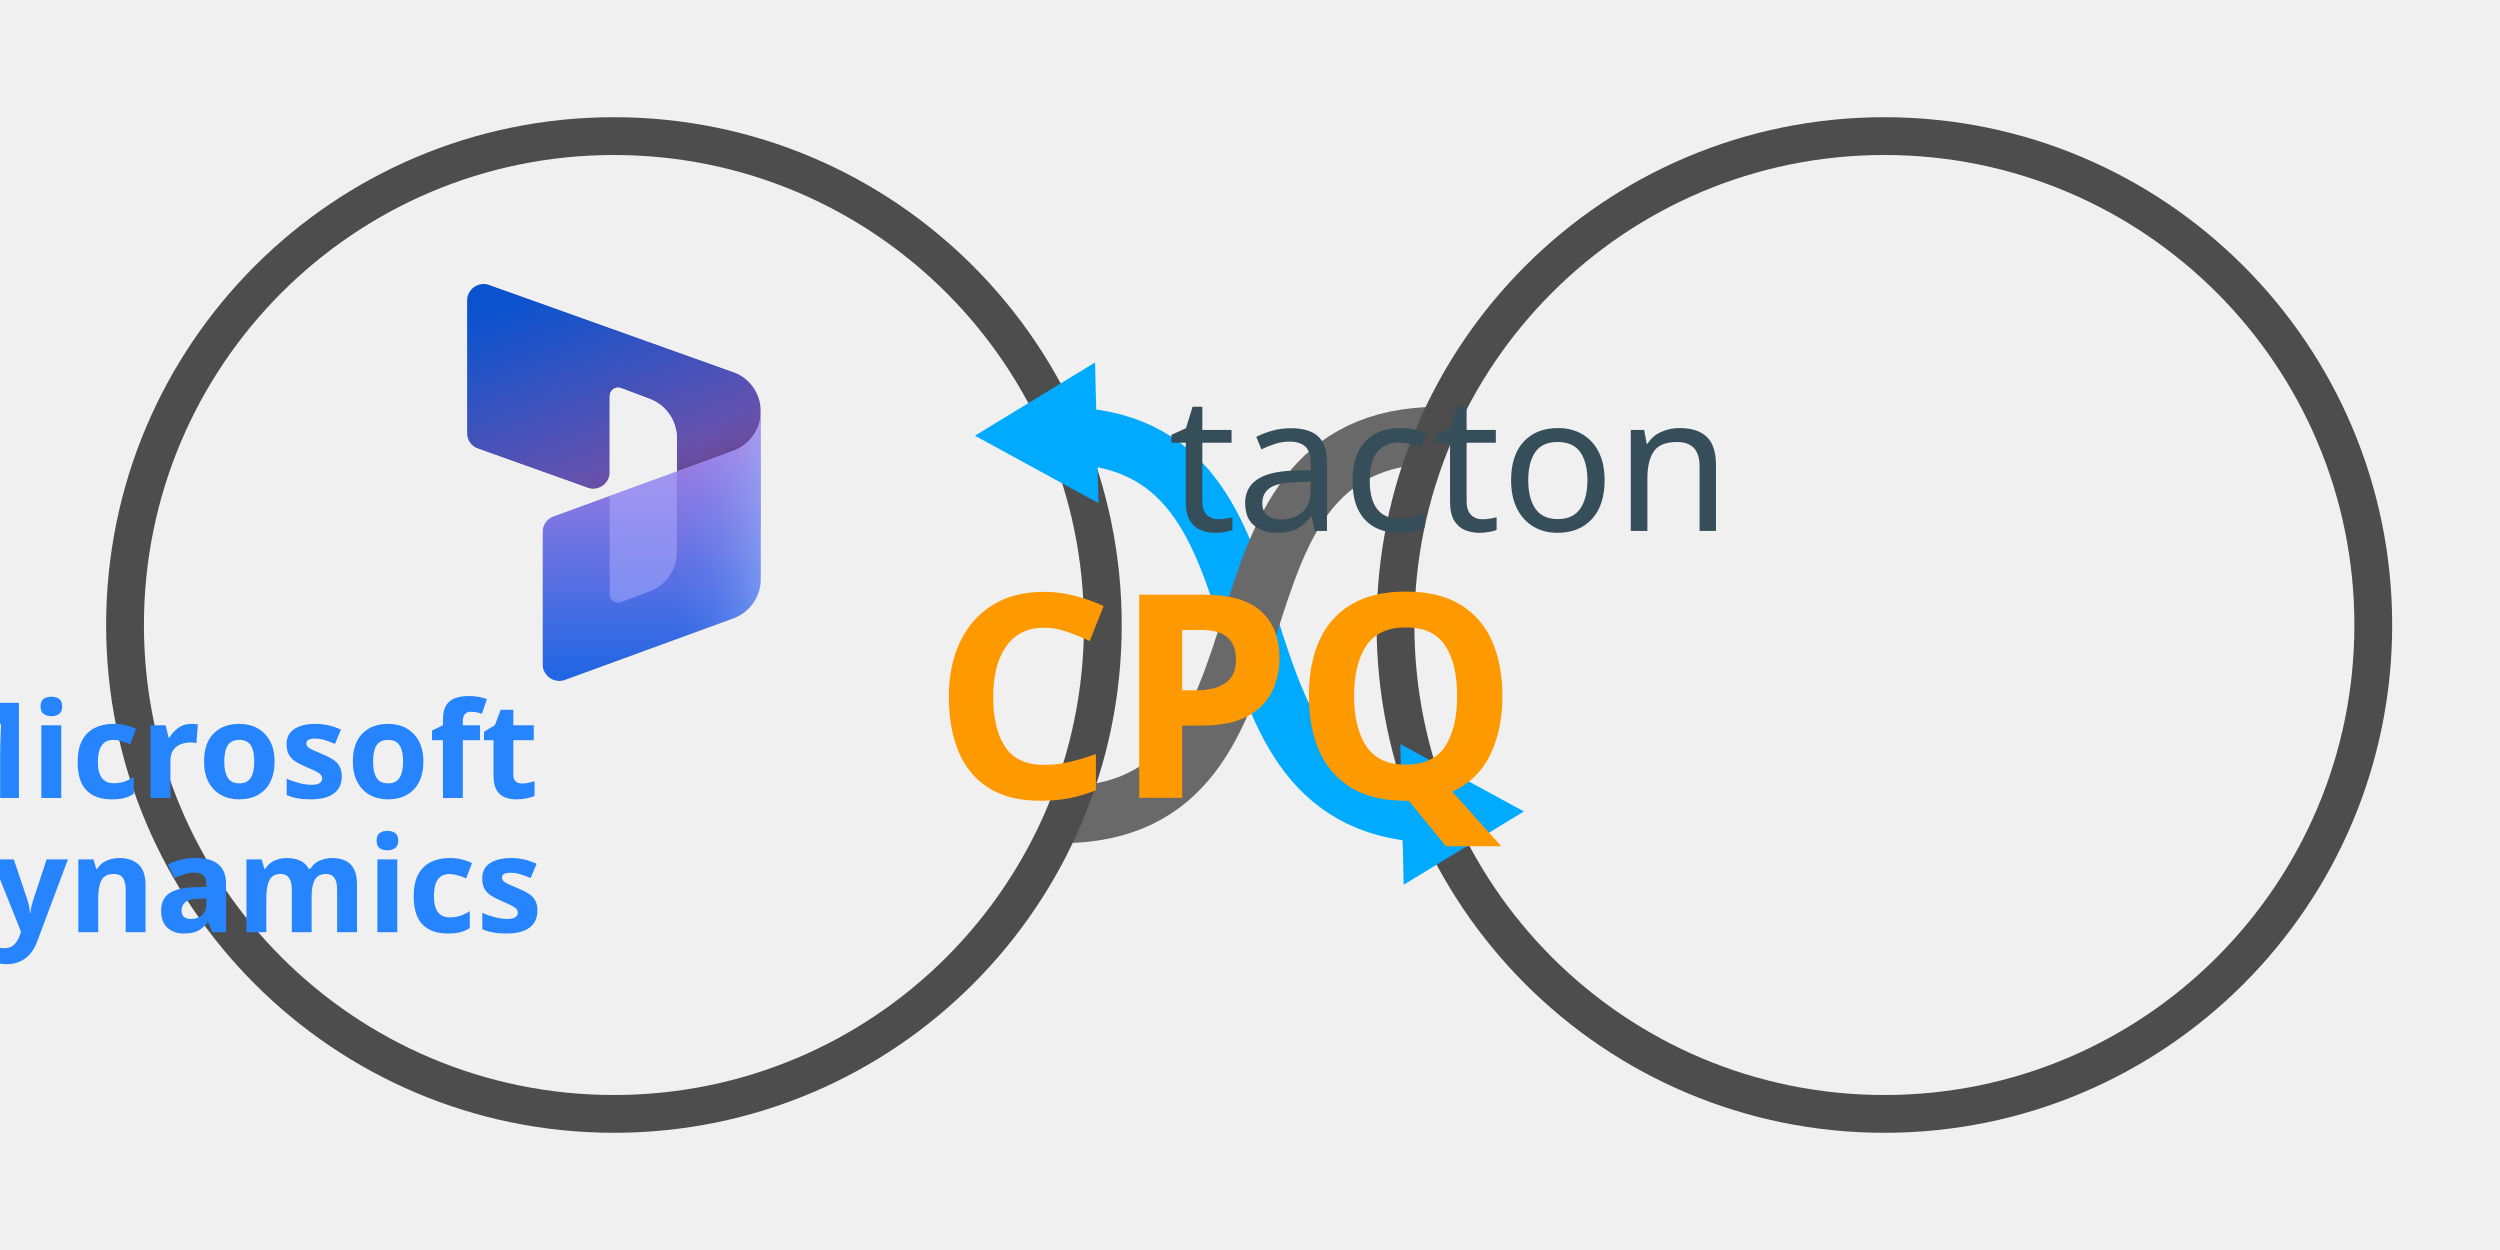
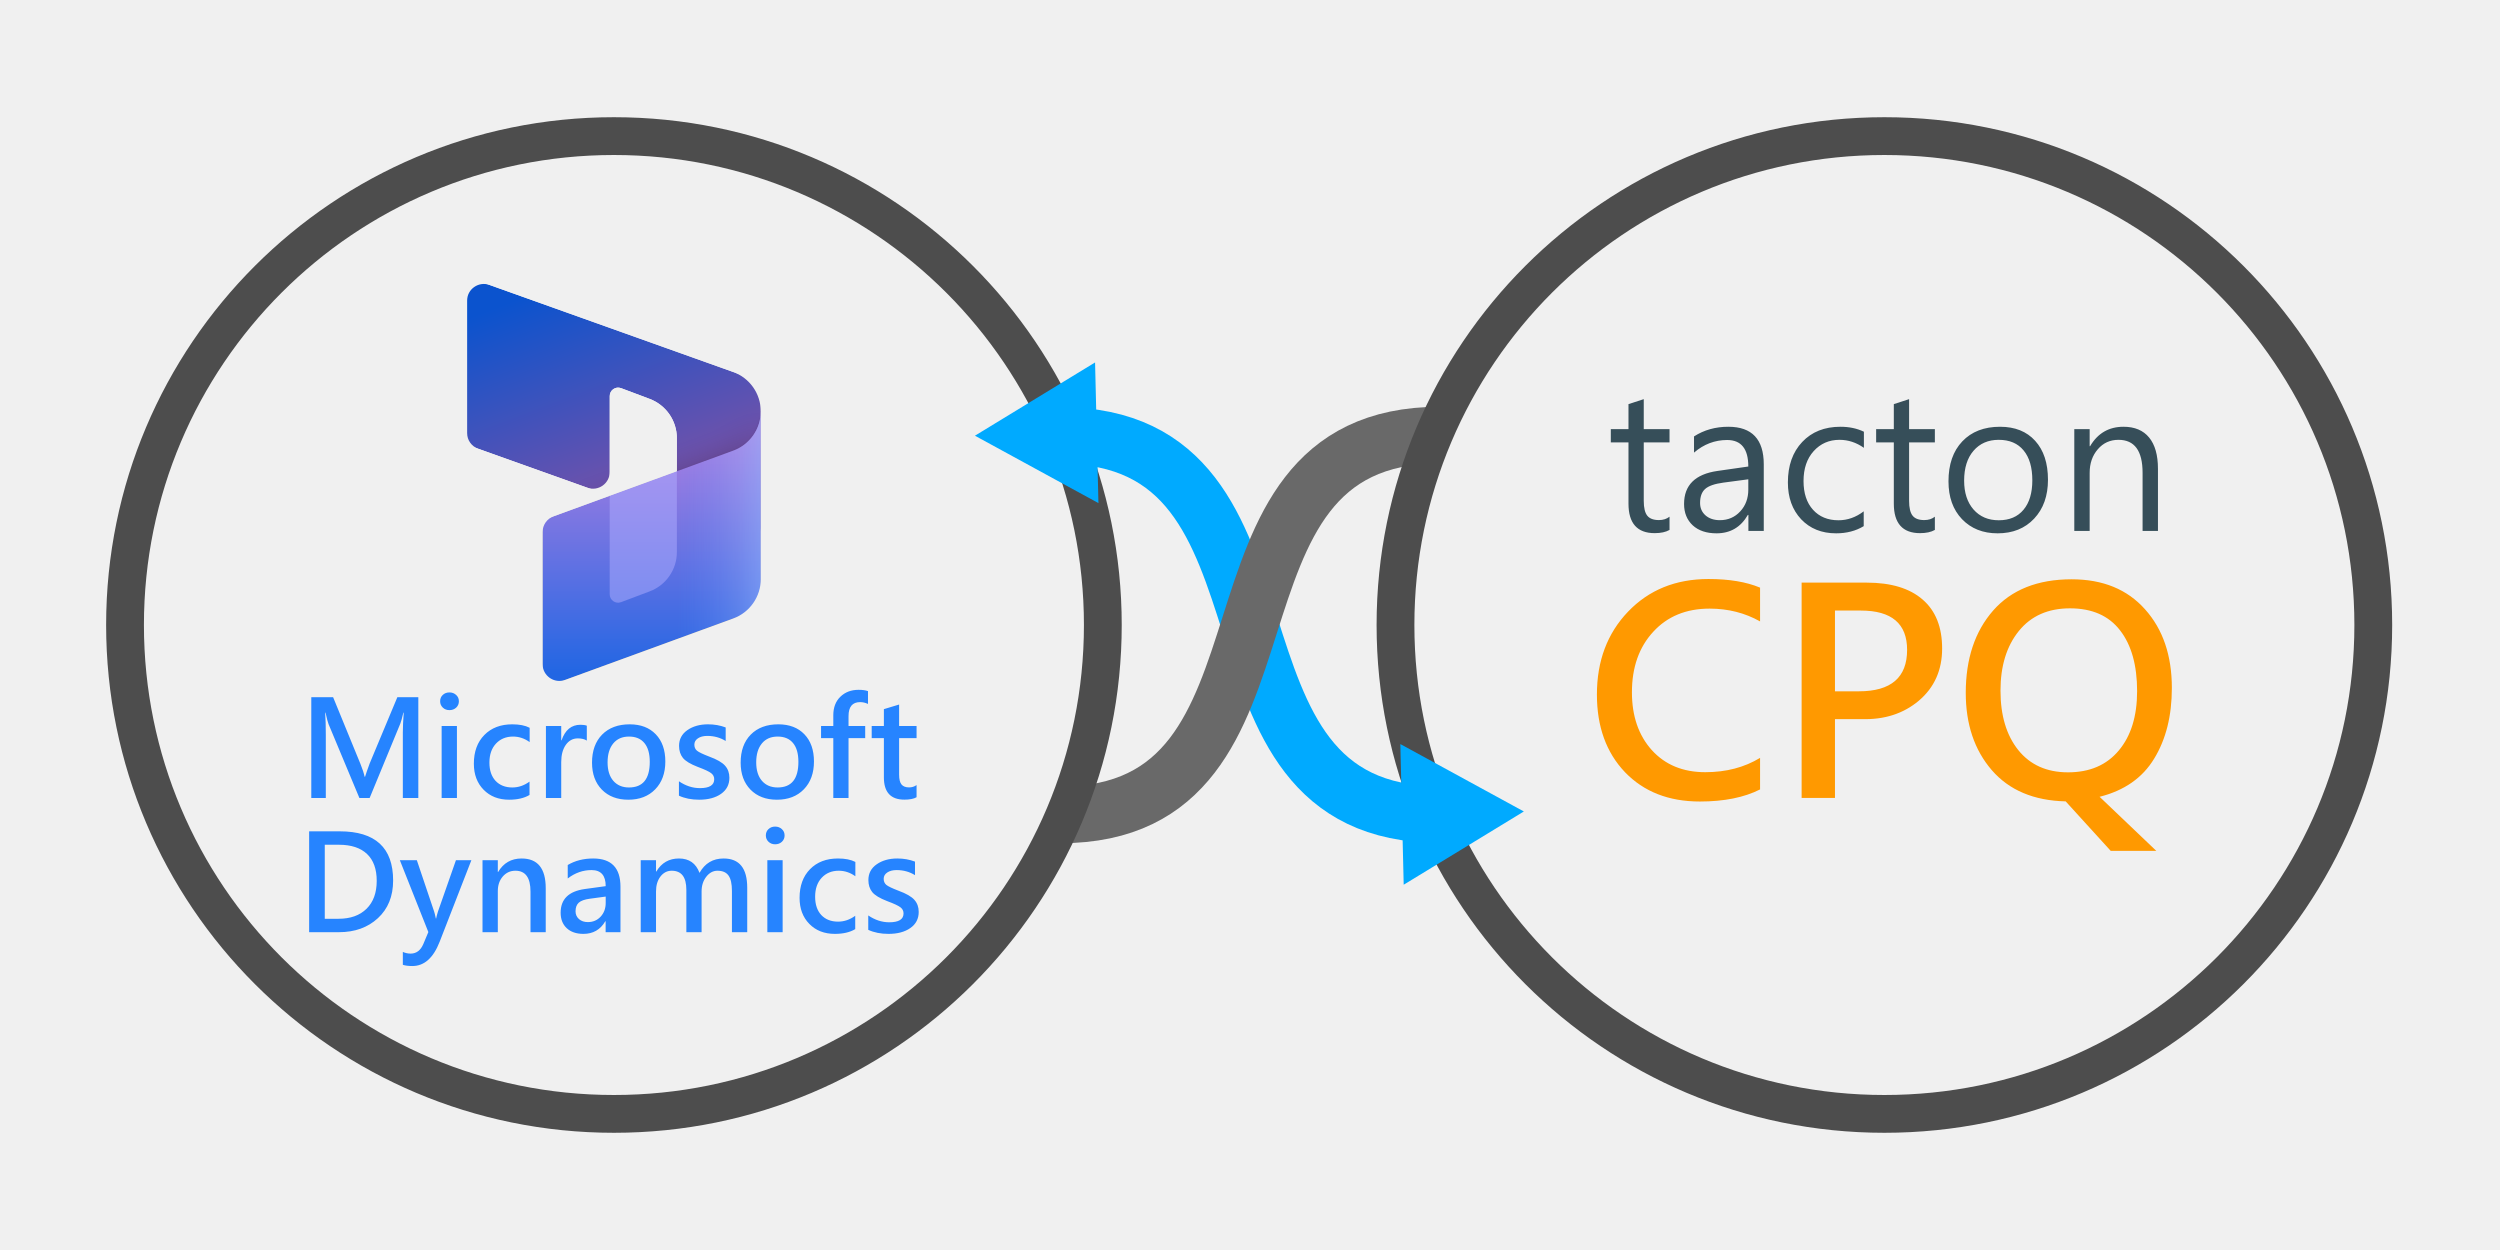
<svg xmlns="http://www.w3.org/2000/svg" xmlns:xlink="http://www.w3.org/1999/xlink" version="1.1" id="svg1" width="1000" height="500" viewBox="0 0 1000 500" xml:space="preserve">
  <defs id="defs1">
    <clipPath id="CLIPPATH_56">
      <path id="pO20KKJNwU1CrE_FoZeM0" d="M -256,-256 H 256 V 256 H -256 Z" stroke-linecap="round" />
    </clipPath>
    <style id="style1">.cls-1{fill:#2684ff;}.cls-2{fill:url(#linear-gradient);}.cls-3{fill:url(#linear-gradient-2);}</style>
    <linearGradient id="linear-gradient" x1="34.64" y1="15.35" x2="19" y2="30.99" gradientUnits="userSpaceOnUse">
      <stop offset="0.18" stop-color="#0052cc" id="stop1" />
      <stop offset="1" stop-color="#2684ff" id="stop2" />
    </linearGradient>
    <linearGradient id="linear-gradient-2" x1="38.78" y1="60.28" x2="54.39" y2="44.67" xlink:href="#linear-gradient" />
    <linearGradient id="SVGID_49" gradientUnits="userSpaceOnUse" gradientTransform="matrix(1.33,0,0,1.33,-128.21,304.56)" x1="465.522" y1="388.436" x2="465.522" y2="-143.454">
      <stop offset="0%" style="stop-color:rgb(148,148,148);stop-opacity: 1" id="stop2-5" />
      <stop offset="53%" style="stop-color:rgb(162,162,161);stop-opacity: 1" id="stop3" />
      <stop offset="100%" style="stop-color:rgb(180,180,180);stop-opacity: 1" id="stop4" />
    </linearGradient>
    <linearGradient id="SVGID_50" gradientUnits="userSpaceOnUse" gradientTransform="matrix(1.33,0,0,1.33,-128.21,304.56)" x1="613.174" y1="390.944" x2="613.174" y2="54.98">
      <stop offset="0%" style="stop-color:rgb(41,116,186);stop-opacity: 1" id="stop8" />
      <stop offset="16%" style="stop-color:rgb(47,123,191);stop-opacity: 1" id="stop9" />
      <stop offset="53%" style="stop-color:rgb(75,140,203);stop-opacity: 1" id="stop10" />
      <stop offset="82%" style="stop-color:rgb(95,152,210);stop-opacity: 1" id="stop11" />
      <stop offset="100%" style="stop-color:rgb(103,156,211);stop-opacity: 1" id="stop12" />
    </linearGradient>
    <filter id="filter0_f" x="-0.018" y="-0.015" width="1.037" height="1.029">
      <feFlood flood-opacity="0" result="BackgroundImageFix" id="feFlood1" />
      <feBlend mode="normal" in="SourceGraphic" in2="BackgroundImageFix" result="shape" id="feBlend1" />
      <feGaussianBlur stdDeviation="0.4" result="effect1_foregroundBlur" id="feGaussianBlur1" />
    </filter>
    <filter id="filter1_f" x="-0.185" y="-0.145" width="1.369" height="1.291">
      <feFlood flood-opacity="0" result="BackgroundImageFix" id="feFlood2" />
      <feBlend mode="normal" in="SourceGraphic" in2="BackgroundImageFix" result="shape" id="feBlend2" />
      <feGaussianBlur stdDeviation="4" result="effect1_foregroundBlur" id="feGaussianBlur2" />
    </filter>
    <linearGradient id="paint0_linear" x1="38.045" y1="-1" x2="56.658" y2="47.723" gradientUnits="userSpaceOnUse">
      <stop stop-color="#0B53CE" id="stop2-6" />
      <stop offset="1" stop-color="#7252AA" id="stop3-6" />
    </linearGradient>
    <linearGradient id="paint1_linear" x1="64.138" y1="93.492" x2="64.138" y2="35.415" gradientUnits="userSpaceOnUse">
      <stop stop-color="#2266E3" id="stop4-0" />
      <stop offset="1" stop-color="#AE7FE2" id="stop5-0" />
    </linearGradient>
    <linearGradient id="paint2_linear" x1="82" y1="56.786" x2="62.076" y2="56.786" gradientUnits="userSpaceOnUse">
      <stop stop-color="#94B9FF" id="stop6-6" />
      <stop offset="0.288" stop-color="#94B9FF" stop-opacity="0.524" id="stop7-4" />
      <stop offset="1" stop-color="#538FFF" stop-opacity="0" id="stop8-9" />
    </linearGradient>
    <clipPath id="clip0">
      <rect width="96" height="96" fill="white" id="rect8" />
    </clipPath>
  </defs>
  <g id="g1">
    <path id="path3" d="m 318.137,130.637 c 77.636,0 36.09,113.726 113.726,113.726" style="fill:none;stroke:#00aaff;stroke-width:17.008;stroke-linecap:butt;stroke-linejoin:miter;stroke-miterlimit:4;stroke-dasharray:none;stroke-opacity:1" transform="scale(1.333333)" />
    <path id="path4" d="m 318.031,244.469 c 77.637,0 36.09,-113.938 113.938,-113.938" style="fill:none;stroke:#696969;stroke-width:17.008;stroke-linecap:butt;stroke-linejoin:miter;stroke-miterlimit:4;stroke-dasharray:none;stroke-opacity:1" transform="scale(1.333333)" />
    <path id="path5" d="m 330.848,187.5 c 0,81.004 -65.668,146.668 -146.672,146.668 -81,0 -146.668,-65.664 -146.668,-146.668 0,-81.004 65.668,-146.668 146.668,-146.668 81.004,0 146.672,65.664 146.672,146.668 z" style="fill:none;stroke:#4d4d4d;stroke-width:11.339;stroke-linecap:butt;stroke-linejoin:miter;stroke-miterlimit:4;stroke-dasharray:none;stroke-opacity:1" transform="scale(1.333333)" />
    <path id="path6" d="m 711.984,187.5 c 0,81.004 -65.664,146.668 -146.668,146.668 -81.004,0 -146.671,-65.664 -146.671,-146.668 0,-81.004 65.667,-146.668 146.671,-146.668 81.004,0 146.668,65.664 146.668,146.668 z" style="fill:none;stroke:#4d4d4d;stroke-width:11.339;stroke-linecap:butt;stroke-linejoin:miter;stroke-miterlimit:4;stroke-dasharray:none;stroke-opacity:1" transform="scale(1.333333)" />
    <path id="path15" d="m 457.152,243.441 -36.043,21.977 -1.007,-42.199 z" style="fill:#00aaff;fill-opacity:1;fill-rule:evenodd;stroke:none" transform="scale(1.333333)" />
    <path id="path16" d="m 292.48,130.711 36.04,-21.977 1.011,42.2 z" style="fill:#00aaff;fill-opacity:1;fill-rule:evenodd;stroke:none" transform="scale(1.333333)" />
    <g id="g17" transform="translate(4.493883,22.63757)">
      <g id="g43" transform="translate(7.456713,-7.566614)">
        <g style="fill:none" id="g40" transform="matrix(1.678372,0,0,1.678372,154.7365,97.38384)">
          <g clip-path="url(#clip0)" id="g15">
            <defs id="defs8">
              <filter id="filter33">
                <feFlood flood-opacity="0" result="BackgroundImageFix" id="feFlood33" />
                <feBlend mode="normal" in="SourceGraphic" in2="BackgroundImageFix" result="shape" id="feBlend33" />
                <feGaussianBlur stdDeviation="0.4" result="effect1_foregroundBlur" id="feGaussianBlur33" />
              </filter>
              <filter id="filter34">
                <feFlood flood-opacity="0" result="BackgroundImageFix" id="feFlood34" />
                <feBlend mode="normal" in="SourceGraphic" in2="BackgroundImageFix" result="shape" id="feBlend34" />
                <feGaussianBlur stdDeviation="4" result="effect1_foregroundBlur" id="feGaussianBlur34" />
              </filter>
              <linearGradient id="linearGradient35" x1="38.045" y1="-1" x2="56.659" y2="47.723" gradientUnits="userSpaceOnUse">
                <stop stop-color="#0B53CE" id="stop34" />
                <stop offset="1" stop-color="#7252AA" id="stop35" />
              </linearGradient>
              <linearGradient id="linearGradient37" x1="64.138" y1="93.492" x2="64.138" y2="35.415" gradientUnits="userSpaceOnUse">
                <stop stop-color="#2266E3" id="stop36" />
                <stop offset="1" stop-color="#AE7FE2" id="stop37" />
              </linearGradient>
              <linearGradient id="linearGradient40" x1="82" y1="56.786" x2="62.076" y2="56.786" gradientUnits="userSpaceOnUse">
                <stop stop-color="#94B9FF" id="stop38" />
                <stop offset="0.288" stop-color="#94B9FF" stop-opacity="0.524" id="stop39" />
                <stop offset="1" stop-color="#538FFF" stop-opacity="0" id="stop40" />
              </linearGradient>
              <clipPath id="clipPath40">
                <rect width="96" height="96" fill="#ffffff" id="rect40" x="0" y="0" />
              </clipPath>
            </defs>
            <mask id="mask0" mask-type="alpha" maskUnits="userSpaceOnUse" x="12" y="0" width="70" height="96">
              <path d="m 82,31.047 c 0,-4.226 -2.657,-7.996 -6.637,-9.417 L 17.345,0.909 C 14.74,-0.021 12,1.91 12,4.676 v 31.505 c 0,1.69 1.063,3.198 2.655,3.767 l 26,9.286 C 43.26,50.164 46,48.233 46,45.467 v -18.09 c 0,-1.397 1.397,-2.364 2.704,-1.872 l 6.818,2.566 C 59.419,29.537 62,33.266 62,37.43 v 7.878 L 32.627,56.04 C 31.049,56.616 30,58.117 30,59.797 v 31.483 c 0,2.779 2.763,4.711 5.373,3.757 L 75.432,80.4 C 79.376,78.958 82,75.206 82,71.007 Z" fill="#ffffff" id="path8-6" />
            </mask>
            <g mask="url(#mask0)" id="g14">
              <path d="m 12,-1 70,25 v 34.325 c 0,2.766 -2.74,4.697 -5.345,3.767 L 62,56.859 V 37.424 C 62,33.258 59.417,29.528 55.517,28.063 L 48.703,25.503 C 47.396,25.012 46,25.978 46,27.375 V 51.143 L 12,39 Z" fill="url(#paint0_linear)" id="path9" style="fill:url(#paint0_linear)" />
              <g filter="url(#filter0_f)" id="g10">
                <path d="m 82,31.4 v 0 c 0,4.199 -2.624,7.959 -6.568,9.4 L 30,57.4 v 40 L 82,78.4 Z" fill="#000000" fill-opacity="0.24" id="path10" />
              </g>
              <g filter="url(#filter1_f)" id="g11">
                <path d="m 82,33 v 0 c 0,4.199 -2.624,7.959 -6.568,9.4 L 30,59 v 40 L 82,80 Z" fill="#000000" fill-opacity="0.32" id="path11" />
              </g>
              <path d="m 82,31 v 0 c 0,4.199 -2.624,7.959 -6.568,9.4 L 30,57 v 40 L 82,78 Z" fill="url(#paint1_linear)" id="path12" style="fill:url(#paint1_linear)" />
              <path opacity="0.5" d="m 82,31 v 0 c 0,4.199 -2.624,7.959 -6.568,9.4 L 30,57 v 40 L 82,78 Z" fill="url(#paint2_linear)" id="path13-6" style="fill:url(#paint2_linear)" />
              <path opacity="0.5" d="m 62.001,45.32 -16.009,5.857 1e-4,23.458 c 0,1.397 1.397,2.364 2.704,1.872 l 6.827,-2.57 c 3.897,-1.467 6.477,-5.195 6.477,-9.359 z" fill="#b0adff" id="path14" />
            </g>
          </g>
        </g>
        <g id="g42" transform="translate(6.993219)">
-           <text xml:space="preserve" style="font-style:normal;font-variant:normal;font-weight:bold;font-stretch:normal;font-size:53.333px;font-family:'Microsoft JhengHei UI';-inkscape-font-specification:'Microsoft JhengHei UI Bold';text-align:end;text-anchor:end;fill:#2684ff;fill-opacity:1;fill-rule:evenodd;stroke:#4d4d4d;stroke-width:0" x="349.114" y="304.136" id="text40">
-             <tspan x="349.114" y="304.136" id="tspan41">Microsoft</tspan>
-           </text>
-           <text xml:space="preserve" style="font-style:normal;font-variant:normal;font-weight:bold;font-stretch:normal;font-size:53.333px;font-family:'Microsoft JhengHei UI';-inkscape-font-specification:'Microsoft JhengHei UI Bold';text-align:end;text-anchor:end;fill:#2684ff;fill-opacity:1;fill-rule:evenodd;stroke:#4d4d4d;stroke-width:0" x="350.572" y="357.804" id="text42">
-             <tspan id="tspan42" x="350.572" y="357.804">Dynamics</tspan>
-           </text>
+           <path id="text40" style="font-style:normal;font-variant:normal;font-weight:bold;font-stretch:normal;font-size:53.333px;font-family:'Microsoft JhengHei UI';-inkscape-font-specification:'Microsoft JhengHei UI Bold';text-align:end;text-anchor:end;fill:#2684ff;fill-opacity:1;fill-rule:evenodd;stroke:#4d4d4d;stroke-width:0" d="M 324.478 260.855 C 321.527 260.855 319.105 261.776 317.212 263.617 C 315.32 265.439 314.375 267.921 314.375 271.064 L 314.375 275.335 L 309.478 275.335 L 309.478 280.179 L 314.375 280.179 L 314.375 304.136 L 320.468 304.136 L 320.468 280.179 L 327.134 280.179 L 327.134 275.335 L 320.468 275.335 L 320.468 271.376 C 320.468 267.644 322.013 265.777 325.103 265.777 C 326.179 265.777 327.229 266.021 328.253 266.507 L 328.253 261.376 C 327.264 261.029 326.006 260.855 324.478 260.855 z M 160.834 261.898 C 159.757 261.898 158.862 262.236 158.15 262.913 C 157.455 263.573 157.109 264.415 157.109 265.439 C 157.109 266.446 157.465 267.287 158.177 267.964 C 158.889 268.641 159.774 268.98 160.834 268.98 C 161.893 268.98 162.786 268.651 163.515 267.992 C 164.244 267.314 164.609 266.463 164.609 265.439 C 164.609 264.415 164.244 263.573 163.515 262.913 C 162.786 262.236 161.893 261.898 160.834 261.898 z M 105.572 263.798 L 105.572 304.136 L 111.38 304.136 L 111.38 278.798 C 111.38 275.361 111.292 272.426 111.119 269.995 L 111.275 269.995 C 111.778 272.339 112.187 273.886 112.5 274.632 L 124.818 304.136 L 128.906 304.136 L 141.171 274.398 C 141.467 273.703 141.875 272.235 142.396 269.995 L 142.552 269.995 C 142.309 273.12 142.187 275.821 142.187 278.095 L 142.187 304.136 L 148.384 304.136 L 148.384 263.798 L 140 263.798 L 128.906 290.361 C 128.02 292.774 127.413 294.527 127.084 295.62 L 126.9 295.62 C 126.622 294.249 126.059 292.522 125.209 290.439 L 114.296 263.798 L 105.572 263.798 z M 340.703 266.742 L 334.609 268.589 L 334.609 275.335 L 329.738 275.335 L 329.738 280.179 L 334.609 280.179 L 334.609 295.882 C 334.609 301.82 337.343 304.788 342.812 304.788 C 344.93 304.788 346.553 304.466 347.681 303.824 L 347.681 298.954 C 346.796 299.579 345.806 299.892 344.712 299.892 C 343.306 299.892 342.283 299.493 341.64 298.695 C 341.015 297.896 340.703 296.602 340.703 294.814 L 340.703 280.179 L 347.681 280.179 L 347.681 275.335 L 340.703 275.335 L 340.703 266.742 z M 185.962 274.658 C 181.31 274.658 177.586 276.082 174.791 278.929 C 171.995 281.776 170.599 285.604 170.599 290.413 C 170.599 294.702 171.901 298.173 174.505 300.829 C 177.11 303.486 180.511 304.814 184.712 304.814 C 188.028 304.814 190.747 304.181 192.865 302.913 L 192.865 297.574 C 190.712 299.136 188.42 299.917 185.99 299.917 C 183.195 299.917 180.963 299.042 179.296 297.288 C 177.647 295.518 176.822 293.078 176.822 289.97 C 176.822 286.793 177.691 284.267 179.427 282.392 C 181.181 280.5 183.462 279.554 186.275 279.554 C 188.653 279.554 190.867 280.291 192.916 281.767 L 192.916 276.038 C 191.145 275.118 188.827 274.658 185.962 274.658 z M 232.943 274.658 C 228.29 274.658 224.608 276.03 221.9 278.773 C 219.209 281.516 217.865 285.256 217.865 289.995 C 217.865 294.492 219.175 298.086 221.796 300.777 C 224.435 303.468 227.959 304.814 232.369 304.814 C 236.865 304.814 240.459 303.426 243.15 300.648 C 245.841 297.87 247.187 294.162 247.187 289.527 C 247.187 284.926 245.911 281.298 243.359 278.642 C 240.807 275.986 237.335 274.658 232.943 274.658 z M 264.269 274.658 C 260.988 274.658 258.237 275.431 256.015 276.976 C 253.793 278.521 252.681 280.62 252.681 283.277 C 252.681 285.204 253.194 286.81 254.218 288.095 C 255.243 289.362 257.222 290.56 260.156 291.689 C 262.951 292.73 264.748 293.572 265.546 294.214 C 266.345 294.839 266.744 295.646 266.744 296.636 C 266.744 298.997 264.835 300.179 261.015 300.179 C 258.116 300.179 255.319 299.268 252.628 297.445 L 252.628 303.199 C 254.937 304.275 257.638 304.814 260.728 304.814 C 264.339 304.814 267.256 304.033 269.478 302.47 C 271.7 300.908 272.812 298.764 272.812 296.038 C 272.812 294.111 272.239 292.505 271.093 291.22 C 269.965 289.918 267.837 288.694 264.712 287.548 C 262.178 286.576 260.555 285.795 259.843 285.204 C 259.149 284.614 258.8 283.807 258.8 282.783 C 258.8 281.741 259.279 280.9 260.234 280.257 C 261.189 279.615 262.439 279.292 263.984 279.292 C 266.692 279.292 269.14 279.969 271.328 281.324 L 271.328 275.908 C 269.14 275.074 266.786 274.658 264.269 274.658 z M 292.394 274.658 C 287.741 274.658 284.061 276.03 281.353 278.773 C 278.662 281.516 277.316 285.256 277.316 289.995 C 277.316 294.492 278.628 298.086 281.25 300.777 C 283.888 303.468 287.412 304.814 291.822 304.814 C 296.318 304.814 299.912 303.426 302.603 300.648 C 305.294 297.87 306.64 294.162 306.64 289.527 C 306.64 284.926 305.364 281.298 302.812 278.642 C 300.26 275.986 296.786 274.658 292.394 274.658 z M 213.228 274.839 C 209.617 274.839 207.101 276.915 205.677 281.064 L 205.546 281.064 L 205.546 275.335 L 199.427 275.335 L 199.427 304.136 L 205.546 304.136 L 205.546 289.788 C 205.546 286.924 206.153 284.622 207.369 282.886 C 208.601 281.15 210.208 280.283 212.187 280.283 C 213.68 280.283 214.878 280.577 215.781 281.167 L 215.781 275.204 C 215.156 274.961 214.304 274.839 213.228 274.839 z M 157.709 275.335 L 157.709 304.136 L 163.828 304.136 L 163.828 275.335 L 157.709 275.335 z M 232.656 279.554 C 235.347 279.554 237.404 280.421 238.828 282.158 C 240.251 283.876 240.962 286.384 240.962 289.683 C 240.962 296.506 238.194 299.917 232.656 299.917 C 230.017 299.917 227.926 299.032 226.38 297.261 C 224.853 295.49 224.087 293.026 224.087 289.867 C 224.087 286.672 224.843 284.154 226.353 282.314 C 227.863 280.474 229.965 279.554 232.656 279.554 z M 292.109 279.554 C 294.8 279.554 296.857 280.421 298.281 282.158 C 299.704 283.876 300.416 286.384 300.416 289.683 C 300.416 296.506 297.647 299.917 292.109 299.917 C 289.47 299.917 287.377 299.032 285.832 297.261 C 284.304 295.49 283.541 293.026 283.541 289.867 C 283.541 286.672 284.296 284.154 285.806 282.314 C 287.317 280.474 289.418 279.554 292.109 279.554 z M 291.119 315.564 C 290.042 315.564 289.149 315.902 288.437 316.579 C 287.743 317.239 287.394 318.081 287.394 319.105 C 287.394 320.112 287.751 320.955 288.462 321.632 C 289.174 322.309 290.06 322.648 291.119 322.648 C 292.178 322.648 293.071 322.317 293.8 321.658 C 294.529 320.98 294.894 320.129 294.894 319.105 C 294.894 318.081 294.529 317.239 293.8 316.579 C 293.071 315.902 292.178 315.564 291.119 315.564 z M 104.712 317.464 L 104.712 357.804 L 116.64 357.804 C 122.977 357.804 128.167 355.937 132.212 352.204 C 136.275 348.454 138.306 343.428 138.306 337.126 C 138.306 324.019 131.189 317.464 116.953 317.464 L 104.712 317.464 z M 110.962 322.829 L 116.615 322.829 C 121.528 322.829 125.278 324.061 127.865 326.527 C 130.452 328.975 131.744 332.552 131.744 337.257 C 131.744 342.049 130.381 345.781 127.656 348.454 C 124.947 351.111 121.215 352.439 116.459 352.439 L 110.962 352.439 L 110.962 322.829 z M 189.687 328.324 C 185.572 328.324 182.447 330.12 180.312 333.714 L 180.181 333.714 L 180.181 329.001 L 174.062 329.001 L 174.062 357.804 L 180.181 357.804 L 180.181 341.37 C 180.181 339.009 180.842 337.066 182.162 335.538 C 183.498 333.993 185.181 333.22 187.212 333.22 C 191.24 333.22 193.255 335.989 193.255 341.527 L 193.255 357.804 L 199.349 357.804 L 199.349 340.199 C 199.349 332.282 196.128 328.324 189.687 328.324 z M 218.334 328.324 C 214.479 328.324 211.084 329.193 208.15 330.929 L 208.15 336.32 C 211.049 334.08 214.226 332.96 217.681 332.96 C 221.449 332.96 223.334 335.104 223.334 339.392 L 214.974 340.538 C 208.533 341.441 205.312 344.6 205.312 350.017 C 205.312 352.604 206.119 354.661 207.734 356.189 C 209.366 357.717 211.597 358.48 214.427 358.48 C 218.299 358.48 221.215 356.797 223.177 353.429 L 223.306 353.429 L 223.306 357.804 L 229.244 357.804 L 229.244 339.601 C 229.244 332.084 225.608 328.324 218.334 328.324 z M 252.656 328.324 C 248.68 328.324 245.659 330.06 243.593 333.533 L 243.462 333.533 L 243.462 329.001 L 237.343 329.001 L 237.343 357.804 L 243.462 357.804 L 243.462 341.527 C 243.462 339.079 244.053 337.084 245.234 335.538 C 246.432 333.993 247.934 333.22 249.74 333.22 C 253.646 333.22 255.599 335.772 255.599 340.876 L 255.599 357.804 L 261.693 357.804 L 261.693 341.476 C 261.693 339.167 262.318 337.214 263.568 335.617 C 264.818 334.019 266.31 333.22 268.046 333.22 C 270.06 333.22 271.527 333.853 272.447 335.12 C 273.367 336.388 273.828 338.445 273.828 341.292 L 273.828 357.804 L 279.947 357.804 L 279.947 340.017 C 279.947 332.222 276.796 328.324 270.494 328.324 C 266.223 328.324 263.012 330.243 260.859 334.079 C 259.435 330.243 256.701 328.324 252.656 328.324 z M 316.25 328.324 C 311.597 328.324 307.873 329.748 305.078 332.595 C 302.283 335.442 300.884 339.27 300.884 344.079 C 300.884 348.368 302.186 351.839 304.791 354.495 C 307.395 357.152 310.798 358.48 315 358.48 C 318.316 358.48 321.032 357.847 323.15 356.579 L 323.15 351.242 C 320.997 352.804 318.705 353.585 316.275 353.585 C 313.48 353.585 311.248 352.708 309.582 350.954 C 307.932 349.184 307.109 346.744 307.109 343.636 C 307.109 340.459 307.976 337.933 309.712 336.058 C 311.466 334.166 313.75 333.22 316.562 333.22 C 318.941 333.22 321.154 333.957 323.203 335.433 L 323.203 329.704 C 321.432 328.784 319.114 328.324 316.25 328.324 z M 340 328.324 C 336.718 328.324 333.966 329.097 331.744 330.642 C 329.521 332.187 328.41 334.288 328.41 336.945 C 328.41 338.872 328.923 340.476 329.947 341.761 C 330.971 343.028 332.95 344.226 335.884 345.355 C 338.679 346.396 340.476 347.24 341.275 347.882 C 342.074 348.507 342.472 349.314 342.472 350.304 C 342.472 352.665 340.563 353.845 336.744 353.845 C 333.844 353.845 331.05 352.934 328.359 351.111 L 328.359 356.867 C 330.668 357.943 333.366 358.48 336.457 358.48 C 340.068 358.48 342.984 357.699 345.207 356.136 C 347.429 354.574 348.541 352.43 348.541 349.704 C 348.541 347.777 347.968 346.171 346.822 344.886 C 345.693 343.584 343.566 342.36 340.441 341.214 C 337.906 340.242 336.284 339.461 335.572 338.87 C 334.877 338.28 334.531 337.473 334.531 336.449 C 334.531 335.407 335.008 334.566 335.962 333.923 C 336.917 333.281 338.167 332.96 339.712 332.96 C 342.421 332.96 344.869 333.637 347.056 334.992 L 347.056 329.574 C 344.869 328.74 342.517 328.324 340 328.324 z M 140.99 329.001 L 152.396 357.751 L 150.39 362.542 C 149.296 365.094 147.604 366.37 145.312 366.37 C 144.236 366.37 143.194 366.146 142.187 365.695 L 142.187 370.851 C 143.159 371.181 144.427 371.345 145.99 371.345 C 150.764 371.345 154.41 368.098 156.927 361.605 L 169.609 329.001 L 163.437 329.001 L 156.224 349.601 C 155.842 350.851 155.608 351.752 155.521 352.308 L 155.39 352.308 C 155.095 350.902 154.869 349.982 154.712 349.548 L 147.787 329.001 L 140.99 329.001 z M 287.994 329.001 L 287.994 357.804 L 294.113 357.804 L 294.113 329.001 L 287.994 329.001 z M 223.334 343.558 L 223.334 346.111 C 223.334 348.316 222.656 350.147 221.302 351.605 C 219.948 353.046 218.245 353.767 216.197 353.767 C 214.756 353.767 213.576 353.368 212.656 352.57 C 211.736 351.754 211.275 350.712 211.275 349.445 C 211.275 347.934 211.702 346.788 212.552 346.007 C 213.42 345.226 214.895 344.695 216.978 344.417 L 223.334 343.558 z " />
        </g>
      </g>
      <g id="g45" transform="translate(36.9589,0.1700569)">
-         <text xml:space="preserve" style="font-style:normal;font-variant:normal;font-weight:bold;font-stretch:normal;font-size:75.395px;font-family:'Microsoft JhengHei UI';-inkscape-font-specification:'Microsoft JhengHei UI Bold';text-align:end;text-anchor:end;fill:#364e59;fill-opacity:1;fill-rule:evenodd;stroke:#4d4d4d;stroke-width:0" x="827.471" y="189.568" id="text43">
-           <tspan x="827.471" y="189.568" id="tspan44" style="font-style:normal;font-variant:normal;font-weight:normal;font-stretch:normal;font-family:'Microsoft JhengHei UI';-inkscape-font-specification:'Microsoft JhengHei UI';stroke-width:0">tacton</tspan>
-         </text>
-         <text xml:space="preserve" style="font-style:normal;font-variant:normal;font-weight:bold;font-stretch:normal;font-size:113.85px;font-family:'Microsoft JhengHei UI';-inkscape-font-specification:'Microsoft JhengHei UI Bold';text-align:end;text-anchor:end;fill:#ff9900;fill-opacity:1;fill-rule:evenodd;stroke:#4d4d4d;stroke-width:0" x="832.515" y="296.354" id="text45">
-           <tspan id="tspan45" x="832.515" y="296.354" style="stroke-width:0">CPQ</tspan>
-         </text>
+         <path id="text43" style="font-style:normal;font-variant:normal;font-weight:bold;font-stretch:normal;font-size:75.395px;font-family:'Microsoft JhengHei UI';-inkscape-font-specification:'Microsoft JhengHei UI Bold';text-align:end;text-anchor:end;fill:#364e59;fill-opacity:1;fill-rule:evenodd;stroke:#4d4d4d;stroke-width:0" d="M 616.049 136.851 L 609.94 138.839 L 609.94 148.853 L 602.871 148.853 L 602.871 154.153 L 609.94 154.153 L 609.94 178.634 C 609.94 186.512 613.435 190.452 620.43 190.452 C 622.884 190.452 624.861 190.022 626.358 189.163 L 626.358 183.862 C 625.229 184.77 623.817 185.224 622.123 185.224 C 619.939 185.224 618.382 184.634 617.45 183.456 C 616.517 182.278 616.049 180.304 616.049 177.53 L 616.049 154.153 L 626.358 154.153 L 626.358 148.853 L 616.049 148.853 L 616.049 136.851 z M 722.184 136.851 L 716.073 138.839 L 716.073 148.853 L 709.004 148.853 L 709.004 154.153 L 716.073 154.153 L 716.073 178.634 C 716.073 186.512 719.57 190.452 726.565 190.452 C 729.019 190.452 730.995 190.022 732.493 189.163 L 732.493 183.862 C 731.364 184.77 729.952 185.224 728.258 185.224 C 726.074 185.224 724.515 184.634 723.582 183.456 C 722.65 182.278 722.184 180.304 722.184 177.53 L 722.184 154.153 L 732.493 154.153 L 732.493 148.853 L 722.184 148.853 L 722.184 136.851 z M 649.881 147.895 C 644.727 147.895 640.151 149.184 636.151 151.761 L 636.151 158.239 C 640.053 154.877 644.47 153.196 649.403 153.196 C 655.047 153.196 657.871 156.73 657.871 163.798 L 645.575 165.565 C 636.641 166.842 632.174 171.248 632.174 178.782 C 632.174 182.316 633.328 185.163 635.635 187.323 C 637.967 189.458 641.145 190.524 645.17 190.524 C 650.692 190.524 654.864 188.072 657.686 183.163 L 657.907 183.163 L 657.907 189.567 L 664.055 189.567 L 664.055 162.952 C 664.055 152.914 659.33 147.895 649.881 147.895 z M 694.721 147.895 C 688.365 147.895 683.272 149.92 679.444 153.97 C 675.615 158.019 673.7 163.418 673.7 170.167 C 673.7 176.204 675.468 181.114 679.002 184.894 C 682.561 188.649 687.223 190.524 692.991 190.524 C 697.187 190.524 700.87 189.568 704.035 187.653 L 704.035 181.728 C 700.919 184.108 697.555 185.298 693.948 185.298 C 689.677 185.298 686.278 183.898 683.75 181.101 C 681.222 178.303 679.959 174.474 679.959 169.614 C 679.959 164.632 681.308 160.646 684.008 157.651 C 686.732 154.633 690.182 153.122 694.354 153.122 C 697.814 153.122 701.064 154.19 704.108 156.325 L 704.108 149.882 C 701.359 148.557 698.231 147.895 694.721 147.895 z M 758.557 147.895 C 752.2 147.895 747.169 149.847 743.463 153.749 C 739.782 157.627 737.94 162.952 737.94 169.726 C 737.94 176.033 739.744 181.077 743.352 184.856 C 746.984 188.636 751.732 190.524 757.598 190.524 C 763.66 190.524 768.532 188.563 772.213 184.636 C 775.895 180.709 777.737 175.529 777.737 169.099 C 777.737 162.472 776.031 157.283 772.619 153.528 C 769.233 149.773 764.545 147.895 758.557 147.895 z M 807.959 147.895 C 802.094 147.895 797.639 150.485 794.596 155.663 L 794.412 155.663 L 794.412 148.853 L 788.264 148.853 L 788.264 189.567 L 794.412 189.567 L 794.412 166.339 C 794.412 162.559 795.493 159.418 797.653 156.915 C 799.812 154.387 802.574 153.122 805.936 153.122 C 812.366 153.122 815.58 157.516 815.58 166.302 L 815.58 189.567 L 821.729 189.567 L 821.729 164.683 C 821.729 159.234 820.55 155.074 818.194 152.202 C 815.838 149.331 812.426 147.895 807.959 147.895 z M 758.041 153.122 C 762.361 153.122 765.674 154.534 767.981 157.356 C 770.312 160.154 771.477 164.143 771.477 169.321 C 771.477 174.377 770.3 178.303 767.944 181.101 C 765.612 183.898 762.312 185.298 758.041 185.298 C 753.845 185.298 750.481 183.863 747.953 180.991 C 745.45 178.12 744.2 174.278 744.2 169.468 C 744.2 164.387 745.45 160.399 747.953 157.503 C 750.457 154.582 753.82 153.122 758.041 153.122 z M 657.871 168.915 L 657.871 173.038 C 657.871 176.523 656.791 179.431 654.631 181.763 C 652.471 184.094 649.759 185.261 646.494 185.261 C 644.138 185.261 642.225 184.623 640.752 183.347 C 639.304 182.07 638.58 180.413 638.58 178.376 C 638.58 175.848 639.254 173.983 640.604 172.78 C 641.978 171.553 644.41 170.708 647.895 170.241 L 657.871 168.915 z " />
+         <path id="text45" style="font-style:normal;font-variant:normal;font-weight:bold;font-stretch:normal;font-size:113.85px;font-family:'Microsoft JhengHei UI';-inkscape-font-specification:'Microsoft JhengHei UI Bold';text-align:end;text-anchor:end;fill:#ff9900;fill-opacity:1;fill-rule:evenodd;stroke:#4d4d4d;stroke-width:0" d="M 641.95 208.798 C 628.83 208.798 618.101 213.153 609.762 221.862 C 601.461 230.534 597.311 241.579 597.311 254.995 C 597.311 267.855 601.053 278.212 608.539 286.069 C 616.063 293.889 626.05 297.8 638.502 297.8 C 648.175 297.8 656.2 296.186 662.575 292.962 L 662.575 280.345 C 656.274 284.162 648.972 286.069 640.67 286.069 C 631.739 286.069 624.605 283.124 619.268 277.231 C 613.968 271.339 611.319 263.629 611.319 254.104 C 611.319 244.135 614.154 236.075 619.825 229.923 C 625.495 223.734 633.019 220.64 642.395 220.64 C 649.77 220.64 656.497 222.343 662.575 225.753 L 662.575 212.245 C 657.09 209.947 650.214 208.798 641.95 208.798 z M 787.209 208.909 C 773.608 208.909 763.137 213.078 755.799 221.417 C 748.498 229.756 744.848 240.726 744.848 254.327 C 744.848 266.891 748.314 277.193 755.244 285.235 C 762.212 293.277 772.07 297.447 784.819 297.743 L 802.83 317.534 L 821.063 317.534 L 798.383 295.909 C 808.278 293.426 815.559 288.331 820.229 280.622 C 824.936 272.913 827.289 263.5 827.289 252.382 C 827.289 239.374 823.714 228.885 816.561 220.917 C 809.445 212.912 799.662 208.909 787.209 208.909 z M 679.196 210.243 L 679.196 296.354 L 692.537 296.354 L 692.537 264.833 L 703.155 264.833 C 712.272 265.129 719.925 262.666 726.114 257.44 C 732.303 252.178 735.399 245.23 735.399 236.595 C 735.399 228.034 732.804 221.511 727.616 217.026 C 722.427 212.505 714.958 210.243 705.211 210.243 L 679.196 210.243 z M 786.541 220.528 C 795.362 220.528 802.034 223.456 806.555 229.312 C 811.113 235.167 813.391 243.284 813.391 253.661 C 813.391 263.667 810.945 271.579 806.053 277.397 C 801.198 283.216 794.436 286.126 785.764 286.126 C 777.277 286.126 770.642 283.161 765.862 277.231 C 761.118 271.302 758.746 263.371 758.746 253.438 C 758.746 243.58 761.192 235.63 766.084 229.589 C 770.976 223.548 777.795 220.528 786.541 220.528 z M 692.537 221.417 L 702.877 221.417 C 715.218 221.417 721.389 226.661 721.389 237.149 C 721.389 248.193 714.958 253.716 702.098 253.716 L 692.537 253.716 L 692.537 221.417 z " />
      </g>
    </g>
  </g>
</svg>
